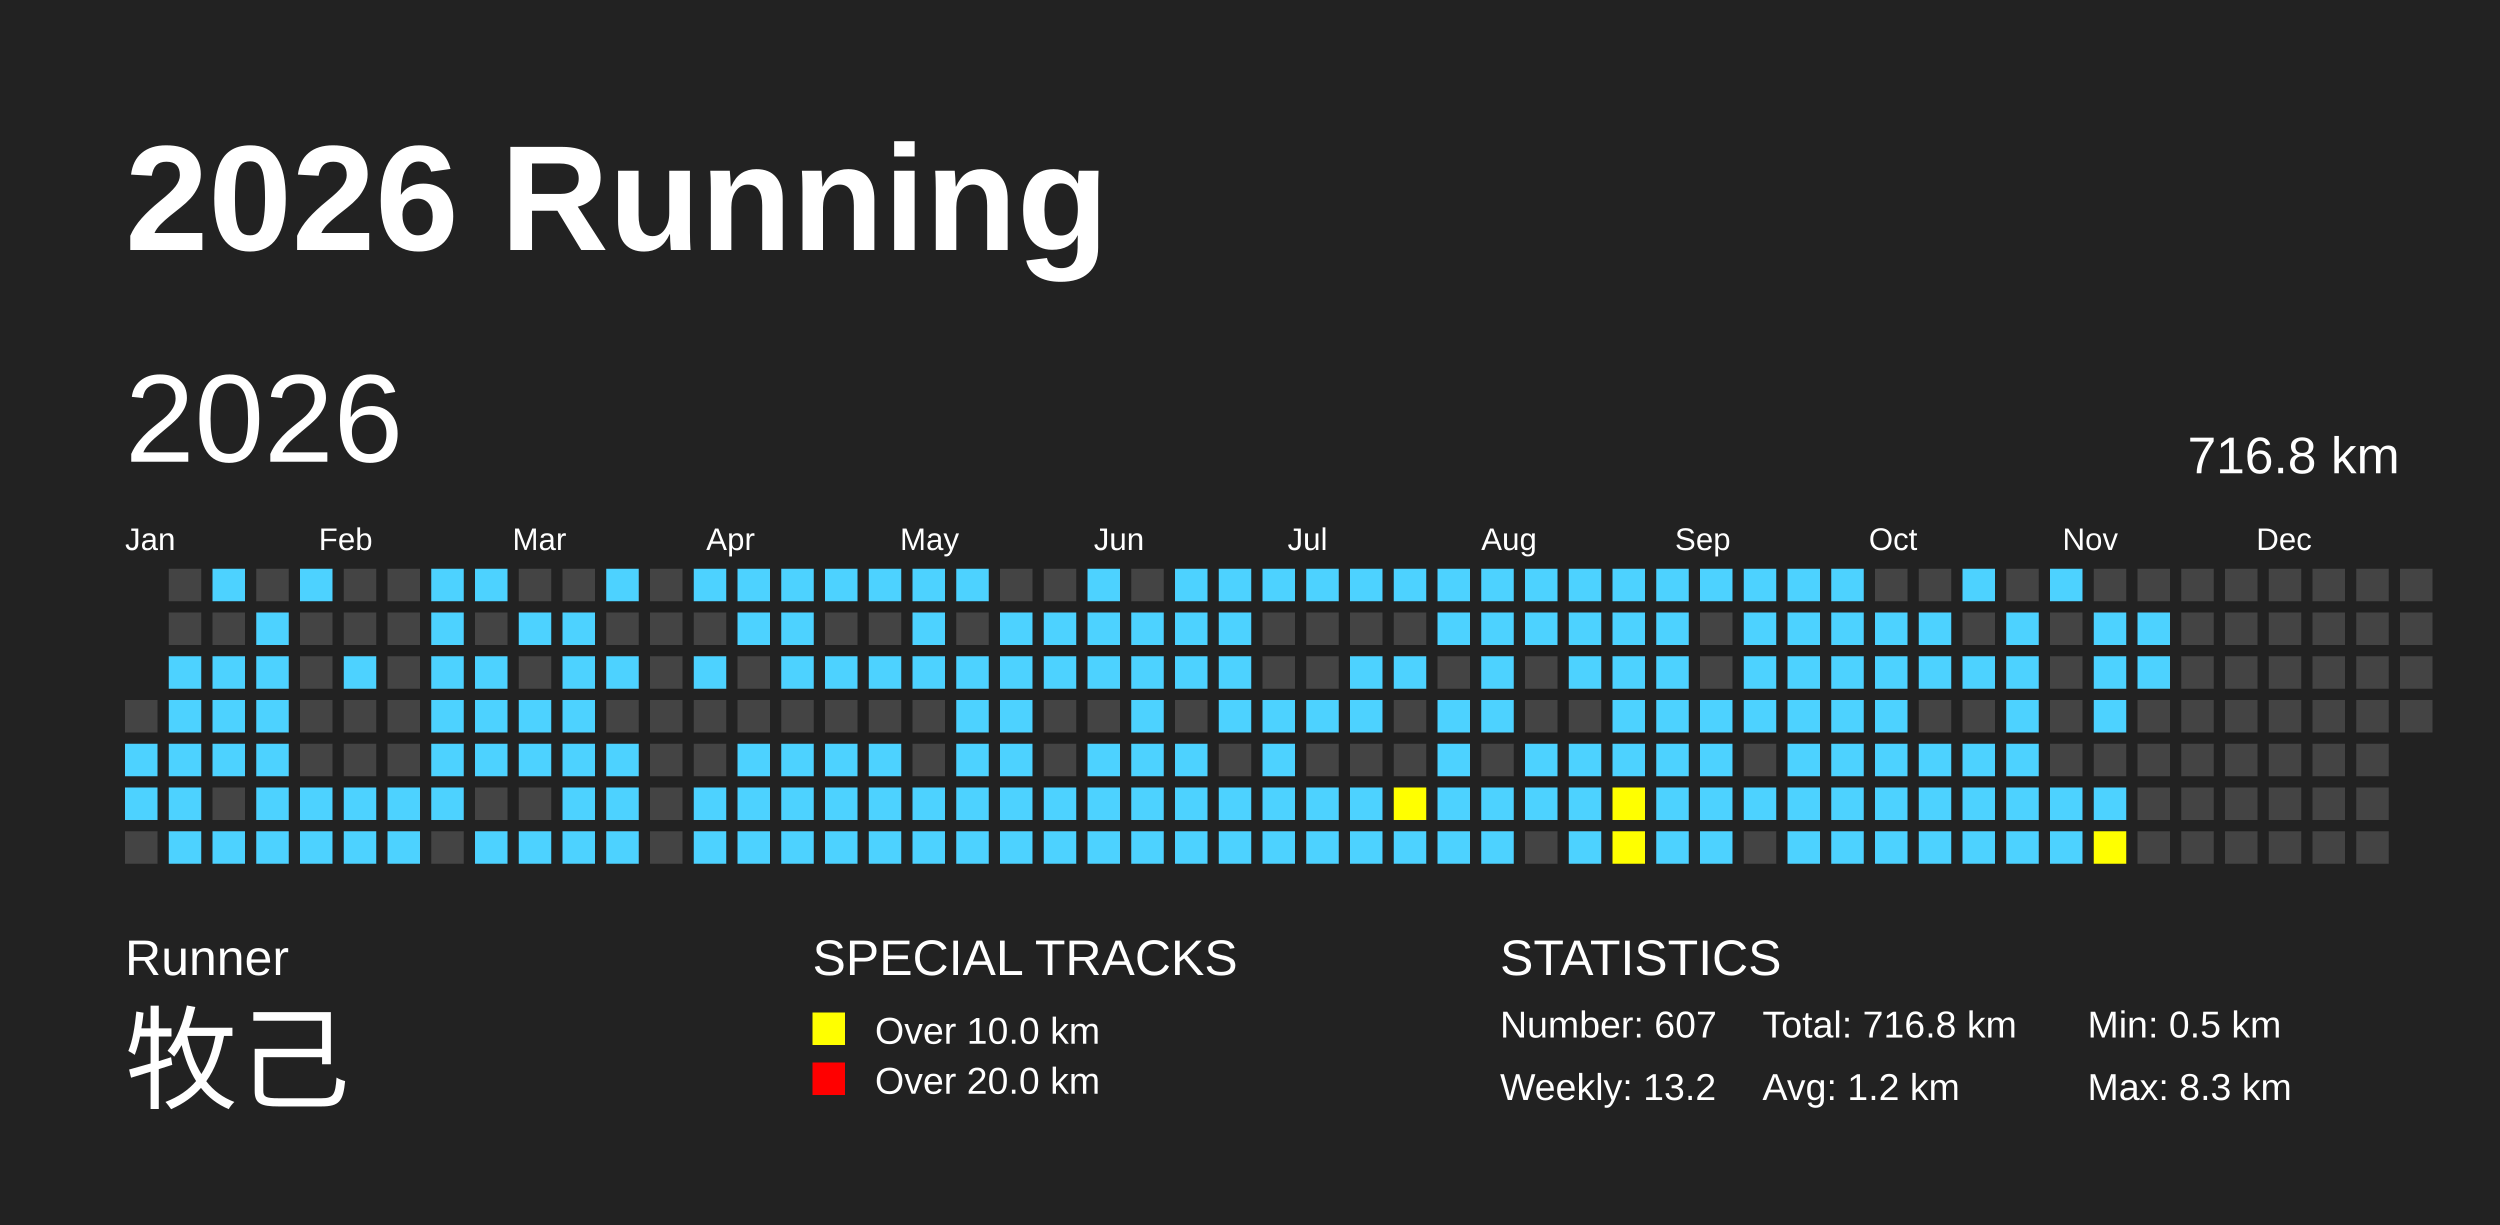
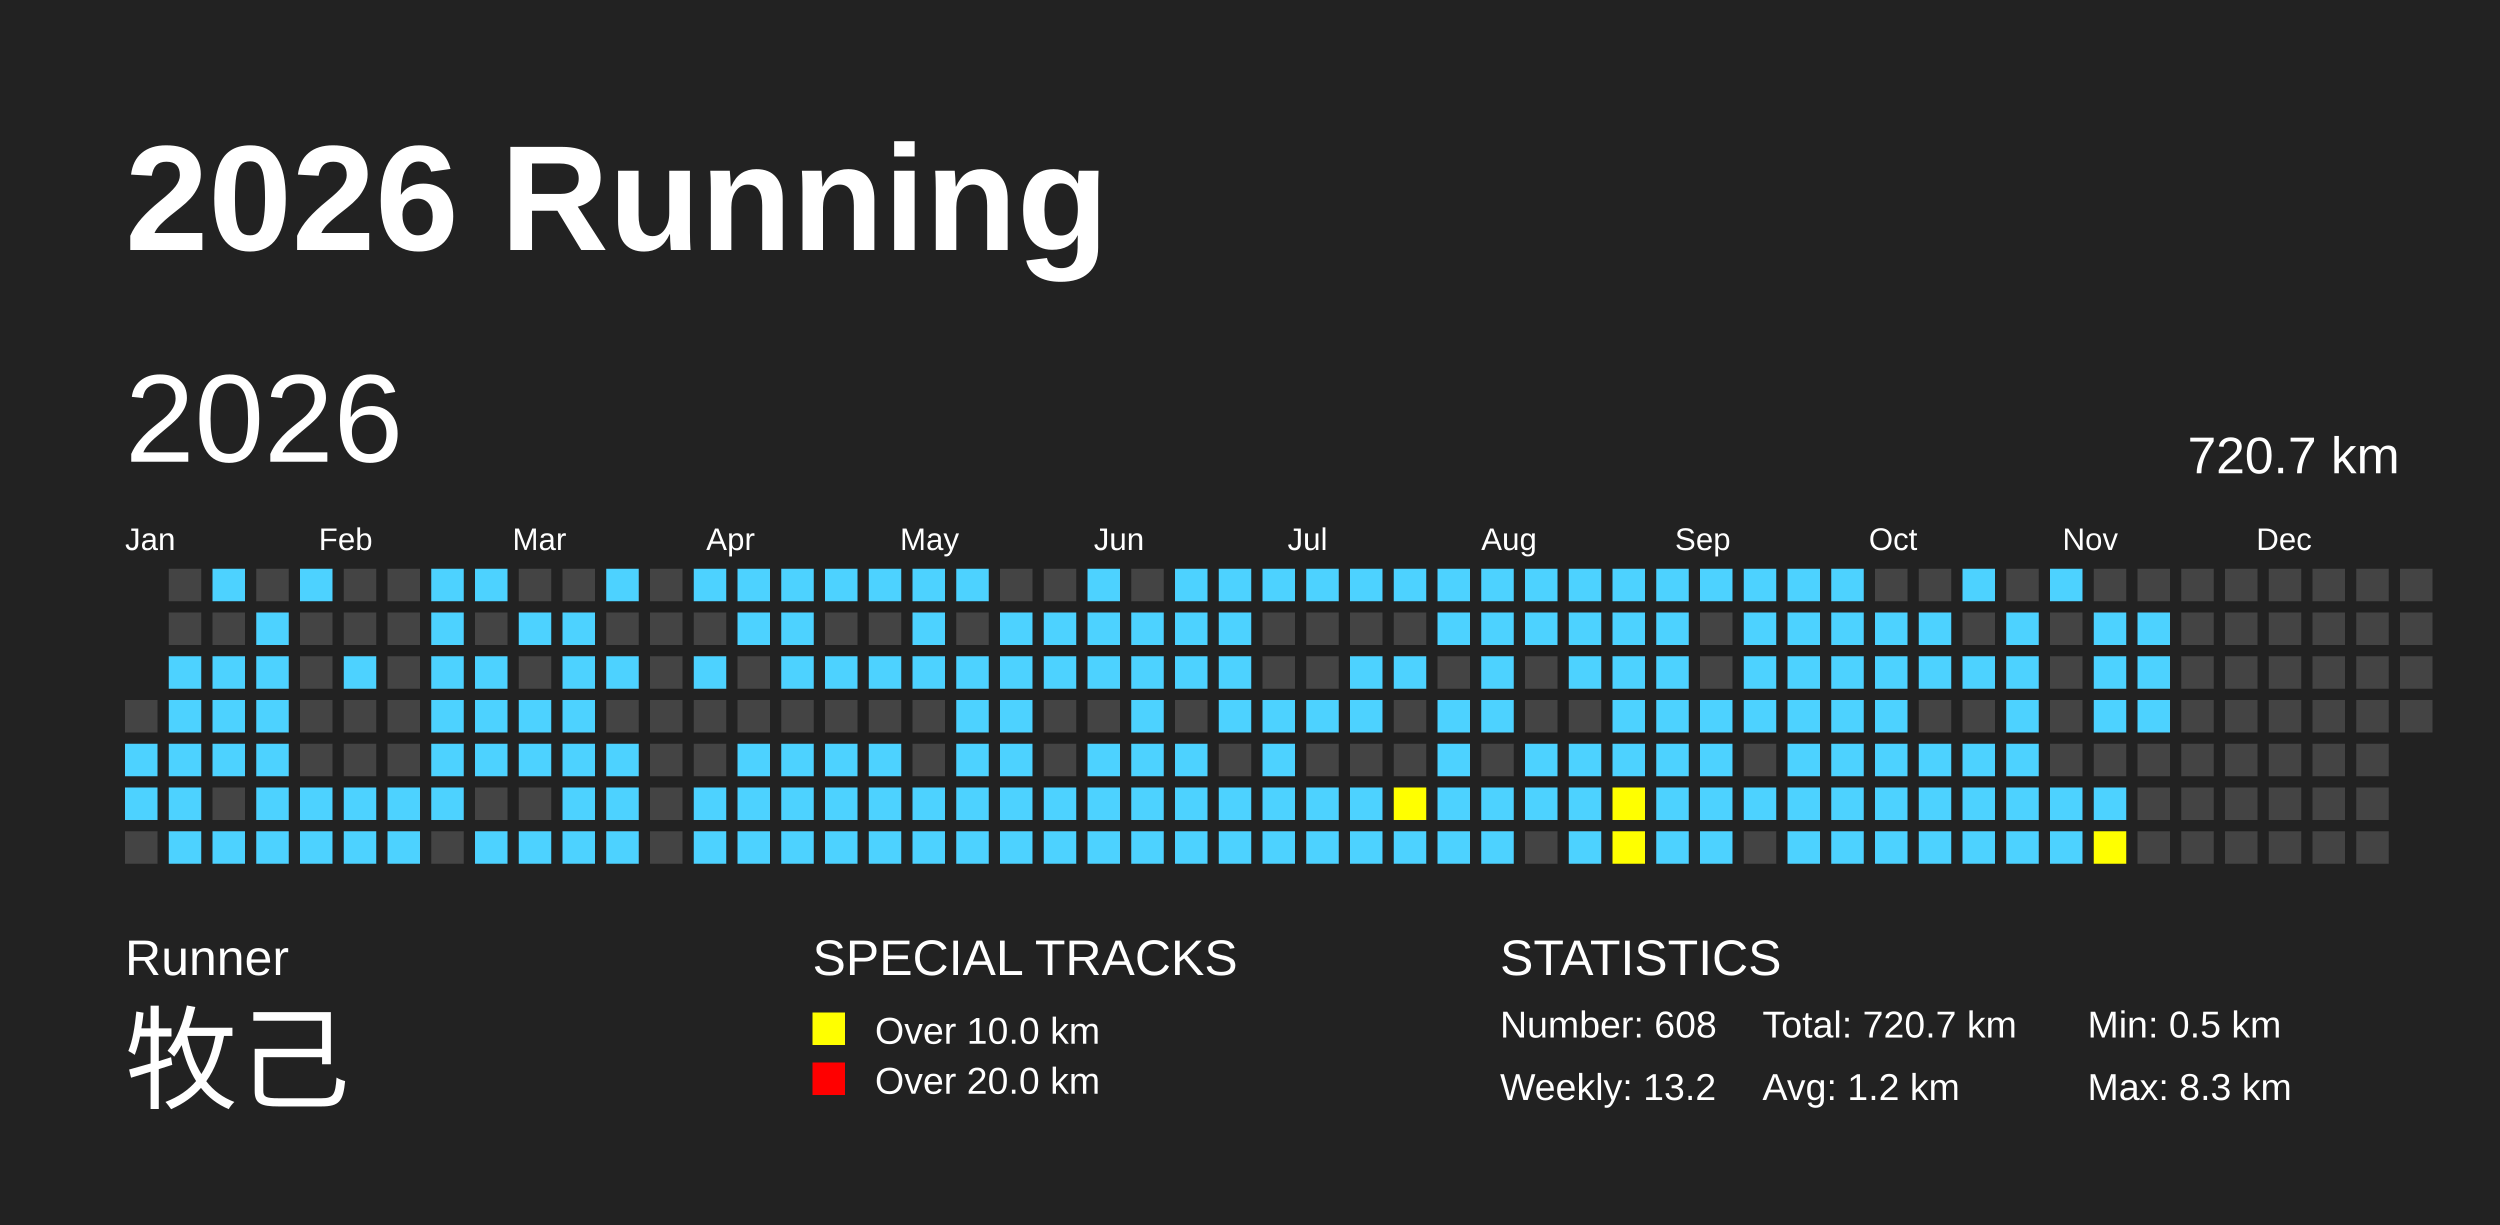
<svg xmlns="http://www.w3.org/2000/svg" baseProfile="full" height="98mm" version="1.1" viewBox="0,0,200,98" width="200mm">
  <defs>
    <pattern height="2" id="indoor-stripe" patternUnits="userSpaceOnUse" width="2">
      <line stroke="white" stroke-opacity="0.45" stroke-width="0.5" x1="0" x2="2" y1="2" y2="0" />
    </pattern>
  </defs>
  <rect fill="#222222" height="98" width="200" x="0" y="0" />
  <text fill="#FFFFFF" style="font-size:12px; font-family:Arial; font-weight:bold;" x="10" y="20">2026 Running</text>
  <text fill="#FFFFFF" style="font-size:4px; font-family:Arial" x="10" y="78">Runner</text>
  <text fill="#FFFFFF" style="font-size:9px; font-family:Arial" x="10" y="88">牧己</text>
  <text fill="#FFFFFF" style="font-size:4px; font-family:Arial" x="65" y="78">SPECIAL TRACKS</text>
  <rect fill="yellow" height="2.6" width="2.6" x="65" y="81" />
  <text fill="#FFFFFF" style="font-size:3px; font-family:Arial" x="70" y="83.5">Over 10.0 km</text>
  <rect fill="red" height="2.6" width="2.6" x="65" y="85" />
  <text fill="#FFFFFF" style="font-size:3px; font-family:Arial" x="70" y="87.5">Over 20.0 km</text>
  <text fill="#FFFFFF" style="font-size:4px; font-family:Arial" x="120" y="78">STATISTICS</text>
-   <text fill="#FFFFFF" style="font-size:3px; font-family:Arial" x="120" y="83">Number: 607</text>
+   <text fill="#FFFFFF" style="font-size:3px; font-family:Arial" x="120" y="83">Number: 608</text>
  <text fill="#FFFFFF" style="font-size:3px; font-family:Arial" x="120" y="88">Weekly: 13.2</text>
-   <text fill="#FFFFFF" style="font-size:3px; font-family:Arial" x="141" y="83">Total: 716.8 km</text>
+   <text fill="#FFFFFF" style="font-size:3px; font-family:Arial" x="141" y="83">Total: 720.7 km</text>
  <text fill="#FFFFFF" style="font-size:3px; font-family:Arial" x="141" y="88">Avg: 1.2 km</text>
  <text fill="#FFFFFF" style="font-size:3px; font-family:Arial" x="167" y="83">Min: 0.5 km</text>
  <text fill="#FFFFFF" style="font-size:3px; font-family:Arial" x="167" y="88">Max: 8.3 km</text>
  <text dominant-baseline="hanging" fill="#FFFFFF" style="font-size:10.0px; font-family:Arial;" x="10" y="30">2026</text>
-   <text dominant-baseline="hanging" fill="#FFFFFF" style="font-size:4.125px; font-family:Arial;" x="175" y="35">716.8 km</text>
+   <text dominant-baseline="hanging" fill="#FFFFFF" style="font-size:4.125px; font-family:Arial;" x="175" y="35">720.7 km</text>
  <text fill="#FFFFFF" style="font-size:2.5px; font-family:Arial" x="10.0" y="44">Jan</text>
  <text fill="#FFFFFF" style="font-size:2.5px; font-family:Arial" x="25.5" y="44">Feb</text>
  <text fill="#FFFFFF" style="font-size:2.5px; font-family:Arial" x="41.0" y="44">Mar</text>
  <text fill="#FFFFFF" style="font-size:2.5px; font-family:Arial" x="56.5" y="44">Apr</text>
  <text fill="#FFFFFF" style="font-size:2.5px; font-family:Arial" x="72.0" y="44">May</text>
  <text fill="#FFFFFF" style="font-size:2.5px; font-family:Arial" x="87.5" y="44">Jun</text>
  <text fill="#FFFFFF" style="font-size:2.5px; font-family:Arial" x="103.0" y="44">Jul</text>
  <text fill="#FFFFFF" style="font-size:2.5px; font-family:Arial" x="118.5" y="44">Aug</text>
  <text fill="#FFFFFF" style="font-size:2.5px; font-family:Arial" x="134.0" y="44">Sep</text>
  <text fill="#FFFFFF" style="font-size:2.5px; font-family:Arial" x="149.5" y="44">Oct</text>
  <text fill="#FFFFFF" style="font-size:2.5px; font-family:Arial" x="165.0" y="44">Nov</text>
  <text fill="#FFFFFF" style="font-size:2.5px; font-family:Arial" x="180.5" y="44">Dec</text>
  <rect fill="#444444" height="2.6" width="2.6" x="10.0" y="56.0" />
  <rect fill="#4DD2FF" height="2.6" width="2.6" x="10.0" y="59.5" />
  <rect fill="#4DD2FF" height="2.6" width="2.6" x="10.0" y="63.0" />
  <rect fill="#444444" height="2.6" width="2.6" x="10.0" y="66.5" />
  <rect fill="#444444" height="2.6" width="2.6" x="13.5" y="45.5" />
  <rect fill="#444444" height="2.6" width="2.6" x="13.5" y="49.0" />
  <rect fill="#4DD2FF" height="2.6" width="2.6" x="13.5" y="52.5" />
  <rect fill="#4DD2FF" height="2.6" width="2.6" x="13.5" y="56.0" />
  <rect fill="#4DD2FF" height="2.6" width="2.6" x="13.5" y="59.5" />
  <rect fill="#4DD2FF" height="2.6" width="2.6" x="13.5" y="63.0" />
  <rect fill="#4DD2FF" height="2.6" width="2.6" x="13.5" y="66.5" />
  <rect fill="#4DD2FF" height="2.6" width="2.6" x="17.0" y="45.5" />
  <rect fill="#444444" height="2.6" width="2.6" x="17.0" y="49.0" />
  <rect fill="#4DD2FF" height="2.6" width="2.6" x="17.0" y="52.5" />
  <rect fill="#4DD2FF" height="2.6" width="2.6" x="17.0" y="56.0" />
  <rect fill="#4DD2FF" height="2.6" width="2.6" x="17.0" y="59.5" />
  <rect fill="#444444" height="2.6" width="2.6" x="17.0" y="63.0" />
  <rect fill="#4DD2FF" height="2.6" width="2.6" x="17.0" y="66.5" />
  <rect fill="#444444" height="2.6" width="2.6" x="20.5" y="45.5" />
  <rect fill="#4DD2FF" height="2.6" width="2.6" x="20.5" y="49.0" />
  <rect fill="#4DD2FF" height="2.6" width="2.6" x="20.5" y="52.5" />
  <rect fill="#4DD2FF" height="2.6" width="2.6" x="20.5" y="56.0" />
  <rect fill="#4DD2FF" height="2.6" width="2.6" x="20.5" y="59.5" />
  <rect fill="#4DD2FF" height="2.6" width="2.6" x="20.5" y="63.0" />
  <rect fill="#4DD2FF" height="2.6" width="2.6" x="20.5" y="66.5" />
  <rect fill="#4DD2FF" height="2.6" width="2.6" x="24.0" y="45.5" />
  <rect fill="#444444" height="2.6" width="2.6" x="24.0" y="49.0" />
  <rect fill="#444444" height="2.6" width="2.6" x="24.0" y="52.5" />
  <rect fill="#444444" height="2.6" width="2.6" x="24.0" y="56.0" />
  <rect fill="#444444" height="2.6" width="2.6" x="24.0" y="59.5" />
  <rect fill="#4DD2FF" height="2.6" width="2.6" x="24.0" y="63.0" />
  <rect fill="#4DD2FF" height="2.6" width="2.6" x="24.0" y="66.5" />
  <rect fill="#444444" height="2.6" width="2.6" x="27.5" y="45.5" />
  <rect fill="#444444" height="2.6" width="2.6" x="27.5" y="49.0" />
  <rect fill="#4DD2FF" height="2.6" width="2.6" x="27.5" y="52.5" />
  <rect fill="#444444" height="2.6" width="2.6" x="27.5" y="56.0" />
  <rect fill="#444444" height="2.6" width="2.6" x="27.5" y="59.5" />
  <rect fill="#4DD2FF" height="2.6" width="2.6" x="27.5" y="63.0" />
  <rect fill="#4DD2FF" height="2.6" width="2.6" x="27.5" y="66.5" />
  <rect fill="#444444" height="2.6" width="2.6" x="31.0" y="45.5" />
  <rect fill="#444444" height="2.6" width="2.6" x="31.0" y="49.0" />
  <rect fill="#444444" height="2.6" width="2.6" x="31.0" y="52.5" />
  <rect fill="#444444" height="2.6" width="2.6" x="31.0" y="56.0" />
  <rect fill="#444444" height="2.6" width="2.6" x="31.0" y="59.5" />
  <rect fill="#4DD2FF" height="2.6" width="2.6" x="31.0" y="63.0" />
  <rect fill="#4DD2FF" height="2.6" width="2.6" x="31.0" y="66.5" />
  <rect fill="#4DD2FF" height="2.6" width="2.6" x="34.5" y="45.5" />
  <rect fill="#4DD2FF" height="2.6" width="2.6" x="34.5" y="49.0" />
  <rect fill="#4DD2FF" height="2.6" width="2.6" x="34.5" y="52.5" />
  <rect fill="#4DD2FF" height="2.6" width="2.6" x="34.5" y="56.0" />
  <rect fill="#4DD2FF" height="2.6" width="2.6" x="34.5" y="59.5" />
  <rect fill="#4DD2FF" height="2.6" width="2.6" x="34.5" y="63.0" />
  <rect fill="#444444" height="2.6" width="2.6" x="34.5" y="66.5" />
  <rect fill="#4DD2FF" height="2.6" width="2.6" x="38.0" y="45.5" />
  <rect fill="#444444" height="2.6" width="2.6" x="38.0" y="49.0" />
  <rect fill="#4DD2FF" height="2.6" width="2.6" x="38.0" y="52.5" />
  <rect fill="#4DD2FF" height="2.6" width="2.6" x="38.0" y="56.0" />
  <rect fill="#4DD2FF" height="2.6" width="2.6" x="38.0" y="59.5" />
  <rect fill="#444444" height="2.6" width="2.6" x="38.0" y="63.0" />
  <rect fill="#4DD2FF" height="2.6" width="2.6" x="38.0" y="66.5" />
  <rect fill="#444444" height="2.6" width="2.6" x="41.5" y="45.5" />
  <rect fill="#4DD2FF" height="2.6" width="2.6" x="41.5" y="49.0" />
  <rect fill="#444444" height="2.6" width="2.6" x="41.5" y="52.5" />
  <rect fill="#4DD2FF" height="2.6" width="2.6" x="41.5" y="56.0" />
  <rect fill="#4DD2FF" height="2.6" width="2.6" x="41.5" y="59.5" />
  <rect fill="#444444" height="2.6" width="2.6" x="41.5" y="63.0" />
  <rect fill="#4DD2FF" height="2.6" width="2.6" x="41.5" y="66.5" />
  <rect fill="#444444" height="2.6" width="2.6" x="45.0" y="45.5" />
  <rect fill="#4DD2FF" height="2.6" width="2.6" x="45.0" y="49.0" />
  <rect fill="#4DD2FF" height="2.6" width="2.6" x="45.0" y="52.5" />
  <rect fill="#4DD2FF" height="2.6" width="2.6" x="45.0" y="56.0" />
  <rect fill="#4DD2FF" height="2.6" width="2.6" x="45.0" y="59.5" />
  <rect fill="#4DD2FF" height="2.6" width="2.6" x="45.0" y="63.0" />
  <rect fill="#4DD2FF" height="2.6" width="2.6" x="45.0" y="66.5" />
  <rect fill="#4DD2FF" height="2.6" width="2.6" x="48.5" y="45.5" />
  <rect fill="#444444" height="2.6" width="2.6" x="48.5" y="49.0" />
  <rect fill="#4DD2FF" height="2.6" width="2.6" x="48.5" y="52.5" />
  <rect fill="#444444" height="2.6" width="2.6" x="48.5" y="56.0" />
  <rect fill="#4DD2FF" height="2.6" width="2.6" x="48.5" y="59.5" />
  <rect fill="#4DD2FF" height="2.6" width="2.6" x="48.5" y="63.0" />
  <rect fill="#4DD2FF" height="2.6" width="2.6" x="48.5" y="66.5" />
  <rect fill="#444444" height="2.6" width="2.6" x="52.0" y="45.5" />
  <rect fill="#444444" height="2.6" width="2.6" x="52.0" y="49.0" />
  <rect fill="#444444" height="2.6" width="2.6" x="52.0" y="52.5" />
  <rect fill="#444444" height="2.6" width="2.6" x="52.0" y="56.0" />
  <rect fill="#444444" height="2.6" width="2.6" x="52.0" y="59.5" />
  <rect fill="#444444" height="2.6" width="2.6" x="52.0" y="63.0" />
  <rect fill="#444444" height="2.6" width="2.6" x="52.0" y="66.5" />
  <rect fill="#4DD2FF" height="2.6" width="2.6" x="55.5" y="45.5" />
  <rect fill="#444444" height="2.6" width="2.6" x="55.5" y="49.0" />
  <rect fill="#4DD2FF" height="2.6" width="2.6" x="55.5" y="52.5" />
  <rect fill="#444444" height="2.6" width="2.6" x="55.5" y="56.0" />
  <rect fill="#444444" height="2.6" width="2.6" x="55.5" y="59.5" />
  <rect fill="#4DD2FF" height="2.6" width="2.6" x="55.5" y="63.0" />
  <rect fill="#4DD2FF" height="2.6" width="2.6" x="55.5" y="66.5" />
  <rect fill="#4DD2FF" height="2.6" width="2.6" x="59.0" y="45.5" />
  <rect fill="#4DD2FF" height="2.6" width="2.6" x="59.0" y="49.0" />
  <rect fill="#444444" height="2.6" width="2.6" x="59.0" y="52.5" />
  <rect fill="#444444" height="2.6" width="2.6" x="59.0" y="56.0" />
  <rect fill="#4DD2FF" height="2.6" width="2.6" x="59.0" y="59.5" />
  <rect fill="#4DD2FF" height="2.6" width="2.6" x="59.0" y="63.0" />
  <rect fill="#4DD2FF" height="2.6" width="2.6" x="59.0" y="66.5" />
  <rect fill="#4DD2FF" height="2.6" width="2.6" x="62.5" y="45.5" />
  <rect fill="#4DD2FF" height="2.6" width="2.6" x="62.5" y="49.0" />
  <rect fill="#4DD2FF" height="2.6" width="2.6" x="62.5" y="52.5" />
  <rect fill="#444444" height="2.6" width="2.6" x="62.5" y="56.0" />
  <rect fill="#4DD2FF" height="2.6" width="2.6" x="62.5" y="59.5" />
  <rect fill="#4DD2FF" height="2.6" width="2.6" x="62.5" y="63.0" />
  <rect fill="#4DD2FF" height="2.6" width="2.6" x="62.5" y="66.5" />
  <rect fill="#4DD2FF" height="2.6" width="2.6" x="66.0" y="45.5" />
  <rect fill="#444444" height="2.6" width="2.6" x="66.0" y="49.0" />
  <rect fill="#4DD2FF" height="2.6" width="2.6" x="66.0" y="52.5" />
  <rect fill="#444444" height="2.6" width="2.6" x="66.0" y="56.0" />
  <rect fill="#4DD2FF" height="2.6" width="2.6" x="66.0" y="59.5" />
  <rect fill="#4DD2FF" height="2.6" width="2.6" x="66.0" y="63.0" />
  <rect fill="#4DD2FF" height="2.6" width="2.6" x="66.0" y="66.5" />
  <rect fill="#4DD2FF" height="2.6" width="2.6" x="69.5" y="45.5" />
  <rect fill="#444444" height="2.6" width="2.6" x="69.5" y="49.0" />
  <rect fill="#4DD2FF" height="2.6" width="2.6" x="69.5" y="52.5" />
  <rect fill="#444444" height="2.6" width="2.6" x="69.5" y="56.0" />
  <rect fill="#4DD2FF" height="2.6" width="2.6" x="69.5" y="59.5" />
  <rect fill="#4DD2FF" height="2.6" width="2.6" x="69.5" y="63.0" />
  <rect fill="#4DD2FF" height="2.6" width="2.6" x="69.5" y="66.5" />
  <rect fill="#4DD2FF" height="2.6" width="2.6" x="73.0" y="45.5" />
  <rect fill="#4DD2FF" height="2.6" width="2.6" x="73.0" y="49.0" />
  <rect fill="#4DD2FF" height="2.6" width="2.6" x="73.0" y="52.5" />
  <rect fill="#444444" height="2.6" width="2.6" x="73.0" y="56.0" />
  <rect fill="#444444" height="2.6" width="2.6" x="73.0" y="59.5" />
  <rect fill="#4DD2FF" height="2.6" width="2.6" x="73.0" y="63.0" />
  <rect fill="#4DD2FF" height="2.6" width="2.6" x="73.0" y="66.5" />
  <rect fill="#4DD2FF" height="2.6" width="2.6" x="76.5" y="45.5" />
  <rect fill="#444444" height="2.6" width="2.6" x="76.5" y="49.0" />
  <rect fill="#4DD2FF" height="2.6" width="2.6" x="76.5" y="52.5" />
  <rect fill="#4DD2FF" height="2.6" width="2.6" x="76.5" y="56.0" />
  <rect fill="#4DD2FF" height="2.6" width="2.6" x="76.5" y="59.5" />
  <rect fill="#4DD2FF" height="2.6" width="2.6" x="76.5" y="63.0" />
  <rect fill="#4DD2FF" height="2.6" width="2.6" x="76.5" y="66.5" />
  <rect fill="#444444" height="2.6" width="2.6" x="80.0" y="45.5" />
  <rect fill="#4DD2FF" height="2.6" width="2.6" x="80.0" y="49.0" />
  <rect fill="#4DD2FF" height="2.6" width="2.6" x="80.0" y="52.5" />
  <rect fill="#4DD2FF" height="2.6" width="2.6" x="80.0" y="56.0" />
  <rect fill="#4DD2FF" height="2.6" width="2.6" x="80.0" y="59.5" />
  <rect fill="#4DD2FF" height="2.6" width="2.6" x="80.0" y="63.0" />
  <rect fill="#4DD2FF" height="2.6" width="2.6" x="80.0" y="66.5" />
  <rect fill="#444444" height="2.6" width="2.6" x="83.5" y="45.5" />
  <rect fill="#4DD2FF" height="2.6" width="2.6" x="83.5" y="49.0" />
  <rect fill="#4DD2FF" height="2.6" width="2.6" x="83.5" y="52.5" />
  <rect fill="#444444" height="2.6" width="2.6" x="83.5" y="56.0" />
  <rect fill="#444444" height="2.6" width="2.6" x="83.5" y="59.5" />
  <rect fill="#4DD2FF" height="2.6" width="2.6" x="83.5" y="63.0" />
  <rect fill="#4DD2FF" height="2.6" width="2.6" x="83.5" y="66.5" />
  <rect fill="#4DD2FF" height="2.6" width="2.6" x="87.0" y="45.5" />
  <rect fill="#4DD2FF" height="2.6" width="2.6" x="87.0" y="49.0" />
  <rect fill="#4DD2FF" height="2.6" width="2.6" x="87.0" y="52.5" />
  <rect fill="#444444" height="2.6" width="2.6" x="87.0" y="56.0" />
  <rect fill="#4DD2FF" height="2.6" width="2.6" x="87.0" y="59.5" />
  <rect fill="#4DD2FF" height="2.6" width="2.6" x="87.0" y="63.0" />
  <rect fill="#4DD2FF" height="2.6" width="2.6" x="87.0" y="66.5" />
  <rect fill="#444444" height="2.6" width="2.6" x="90.5" y="45.5" />
  <rect fill="#4DD2FF" height="2.6" width="2.6" x="90.5" y="49.0" />
  <rect fill="#4DD2FF" height="2.6" width="2.6" x="90.5" y="52.5" />
  <rect fill="#4DD2FF" height="2.6" width="2.6" x="90.5" y="56.0" />
  <rect fill="#4DD2FF" height="2.6" width="2.6" x="90.5" y="59.5" />
  <rect fill="#4DD2FF" height="2.6" width="2.6" x="90.5" y="63.0" />
  <rect fill="#4DD2FF" height="2.6" width="2.6" x="90.5" y="66.5" />
  <rect fill="#4DD2FF" height="2.6" width="2.6" x="94.0" y="45.5" />
  <rect fill="#4DD2FF" height="2.6" width="2.6" x="94.0" y="49.0" />
  <rect fill="#4DD2FF" height="2.6" width="2.6" x="94.0" y="52.5" />
  <rect fill="#444444" height="2.6" width="2.6" x="94.0" y="56.0" />
  <rect fill="#4DD2FF" height="2.6" width="2.6" x="94.0" y="59.5" />
  <rect fill="#4DD2FF" height="2.6" width="2.6" x="94.0" y="63.0" />
  <rect fill="#4DD2FF" height="2.6" width="2.6" x="94.0" y="66.5" />
  <rect fill="#4DD2FF" height="2.6" width="2.6" x="97.5" y="45.5" />
  <rect fill="#4DD2FF" height="2.6" width="2.6" x="97.5" y="49.0" />
  <rect fill="#4DD2FF" height="2.6" width="2.6" x="97.5" y="52.5" />
  <rect fill="#4DD2FF" height="2.6" width="2.6" x="97.5" y="56.0" />
  <rect fill="#444444" height="2.6" width="2.6" x="97.5" y="59.5" />
  <rect fill="#4DD2FF" height="2.6" width="2.6" x="97.5" y="63.0" />
  <rect fill="#4DD2FF" height="2.6" width="2.6" x="97.5" y="66.5" />
  <rect fill="#4DD2FF" height="2.6" width="2.6" x="101.0" y="45.5" />
  <rect fill="#444444" height="2.6" width="2.6" x="101.0" y="49.0" />
  <rect fill="#444444" height="2.6" width="2.6" x="101.0" y="52.5" />
  <rect fill="#4DD2FF" height="2.6" width="2.6" x="101.0" y="56.0" />
  <rect fill="#4DD2FF" height="2.6" width="2.6" x="101.0" y="59.5" />
  <rect fill="#4DD2FF" height="2.6" width="2.6" x="101.0" y="63.0" />
  <rect fill="#4DD2FF" height="2.6" width="2.6" x="101.0" y="66.5" />
  <rect fill="#4DD2FF" height="2.6" width="2.6" x="104.5" y="45.5" />
  <rect fill="#444444" height="2.6" width="2.6" x="104.5" y="49.0" />
  <rect fill="#444444" height="2.6" width="2.6" x="104.5" y="52.5" />
  <rect fill="#4DD2FF" height="2.6" width="2.6" x="104.5" y="56.0" />
  <rect fill="#444444" height="2.6" width="2.6" x="104.5" y="59.5" />
  <rect fill="#4DD2FF" height="2.6" width="2.6" x="104.5" y="63.0" />
  <rect fill="#4DD2FF" height="2.6" width="2.6" x="104.5" y="66.5" />
  <rect fill="#4DD2FF" height="2.6" width="2.6" x="108.0" y="45.5" />
  <rect fill="#444444" height="2.6" width="2.6" x="108.0" y="49.0" />
  <rect fill="#4DD2FF" height="2.6" width="2.6" x="108.0" y="52.5" />
  <rect fill="#4DD2FF" height="2.6" width="2.6" x="108.0" y="56.0" />
  <rect fill="#444444" height="2.6" width="2.6" x="108.0" y="59.5" />
  <rect fill="#4DD2FF" height="2.6" width="2.6" x="108.0" y="63.0" />
  <rect fill="#4DD2FF" height="2.6" width="2.6" x="108.0" y="66.5" />
  <rect fill="#4DD2FF" height="2.6" width="2.6" x="111.5" y="45.5" />
  <rect fill="#444444" height="2.6" width="2.6" x="111.5" y="49.0" />
  <rect fill="#4DD2FF" height="2.6" width="2.6" x="111.5" y="52.5" />
  <rect fill="#444444" height="2.6" width="2.6" x="111.5" y="56.0" />
  <rect fill="#444444" height="2.6" width="2.6" x="111.5" y="59.5" />
  <rect fill="yellow" height="2.6" width="2.6" x="111.5" y="63.0" />
  <rect fill="#4DD2FF" height="2.6" width="2.6" x="111.5" y="66.5" />
  <rect fill="#4DD2FF" height="2.6" width="2.6" x="115.0" y="45.5" />
  <rect fill="#4DD2FF" height="2.6" width="2.6" x="115.0" y="49.0" />
  <rect fill="#444444" height="2.6" width="2.6" x="115.0" y="52.5" />
  <rect fill="#4DD2FF" height="2.6" width="2.6" x="115.0" y="56.0" />
  <rect fill="#4DD2FF" height="2.6" width="2.6" x="115.0" y="59.5" />
  <rect fill="#4DD2FF" height="2.6" width="2.6" x="115.0" y="63.0" />
  <rect fill="#4DD2FF" height="2.6" width="2.6" x="115.0" y="66.5" />
  <rect fill="#4DD2FF" height="2.6" width="2.6" x="118.5" y="45.5" />
  <rect fill="#4DD2FF" height="2.6" width="2.6" x="118.5" y="49.0" />
  <rect fill="#4DD2FF" height="2.6" width="2.6" x="118.5" y="52.5" />
  <rect fill="#4DD2FF" height="2.6" width="2.6" x="118.5" y="56.0" />
  <rect fill="#444444" height="2.6" width="2.6" x="118.5" y="59.5" />
  <rect fill="#4DD2FF" height="2.6" width="2.6" x="118.5" y="63.0" />
  <rect fill="#4DD2FF" height="2.6" width="2.6" x="118.5" y="66.5" />
  <rect fill="#4DD2FF" height="2.6" width="2.6" x="122.0" y="45.5" />
  <rect fill="#4DD2FF" height="2.6" width="2.6" x="122.0" y="49.0" />
  <rect fill="#444444" height="2.6" width="2.6" x="122.0" y="52.5" />
  <rect fill="#444444" height="2.6" width="2.6" x="122.0" y="56.0" />
  <rect fill="#4DD2FF" height="2.6" width="2.6" x="122.0" y="59.5" />
  <rect fill="#4DD2FF" height="2.6" width="2.6" x="122.0" y="63.0" />
  <rect fill="#444444" height="2.6" width="2.6" x="122.0" y="66.5" />
  <rect fill="#4DD2FF" height="2.6" width="2.6" x="125.5" y="45.5" />
  <rect fill="#4DD2FF" height="2.6" width="2.6" x="125.5" y="49.0" />
  <rect fill="#4DD2FF" height="2.6" width="2.6" x="125.5" y="52.5" />
  <rect fill="#444444" height="2.6" width="2.6" x="125.5" y="56.0" />
  <rect fill="#4DD2FF" height="2.6" width="2.6" x="125.5" y="59.5" />
  <rect fill="#4DD2FF" height="2.6" width="2.6" x="125.5" y="63.0" />
  <rect fill="#4DD2FF" height="2.6" width="2.6" x="125.5" y="66.5" />
  <rect fill="#4DD2FF" height="2.6" width="2.6" x="129.0" y="45.5" />
  <rect fill="#4DD2FF" height="2.6" width="2.6" x="129.0" y="49.0" />
  <rect fill="#4DD2FF" height="2.6" width="2.6" x="129.0" y="52.5" />
  <rect fill="#4DD2FF" height="2.6" width="2.6" x="129.0" y="56.0" />
  <rect fill="#4DD2FF" height="2.6" width="2.6" x="129.0" y="59.5" />
  <rect fill="yellow" height="2.6" width="2.6" x="129.0" y="63.0" />
  <rect fill="yellow" height="2.6" width="2.6" x="129.0" y="66.5" />
  <rect fill="#4DD2FF" height="2.6" width="2.6" x="132.5" y="45.5" />
  <rect fill="#4DD2FF" height="2.6" width="2.6" x="132.5" y="49.0" />
  <rect fill="#4DD2FF" height="2.6" width="2.6" x="132.5" y="52.5" />
  <rect fill="#4DD2FF" height="2.6" width="2.6" x="132.5" y="56.0" />
  <rect fill="#4DD2FF" height="2.6" width="2.6" x="132.5" y="59.5" />
  <rect fill="#4DD2FF" height="2.6" width="2.6" x="132.5" y="63.0" />
  <rect fill="#4DD2FF" height="2.6" width="2.6" x="132.5" y="66.5" />
  <rect fill="#4DD2FF" height="2.6" width="2.6" x="136.0" y="45.5" />
  <rect fill="#444444" height="2.6" width="2.6" x="136.0" y="49.0" />
  <rect fill="#444444" height="2.6" width="2.6" x="136.0" y="52.5" />
  <rect fill="#4DD2FF" height="2.6" width="2.6" x="136.0" y="56.0" />
  <rect fill="#4DD2FF" height="2.6" width="2.6" x="136.0" y="59.5" />
  <rect fill="#4DD2FF" height="2.6" width="2.6" x="136.0" y="63.0" />
  <rect fill="#4DD2FF" height="2.6" width="2.6" x="136.0" y="66.5" />
  <rect fill="#4DD2FF" height="2.6" width="2.6" x="139.5" y="45.5" />
  <rect fill="#4DD2FF" height="2.6" width="2.6" x="139.5" y="49.0" />
  <rect fill="#4DD2FF" height="2.6" width="2.6" x="139.5" y="52.5" />
  <rect fill="#4DD2FF" height="2.6" width="2.6" x="139.5" y="56.0" />
  <rect fill="#444444" height="2.6" width="2.6" x="139.5" y="59.5" />
  <rect fill="#4DD2FF" height="2.6" width="2.6" x="139.5" y="63.0" />
  <rect fill="#444444" height="2.6" width="2.6" x="139.5" y="66.5" />
  <rect fill="#4DD2FF" height="2.6" width="2.6" x="143.0" y="45.5" />
  <rect fill="#4DD2FF" height="2.6" width="2.6" x="143.0" y="49.0" />
  <rect fill="#4DD2FF" height="2.6" width="2.6" x="143.0" y="52.5" />
  <rect fill="#4DD2FF" height="2.6" width="2.6" x="143.0" y="56.0" />
  <rect fill="#4DD2FF" height="2.6" width="2.6" x="143.0" y="59.5" />
  <rect fill="#4DD2FF" height="2.6" width="2.6" x="143.0" y="63.0" />
  <rect fill="#4DD2FF" height="2.6" width="2.6" x="143.0" y="66.5" />
  <rect fill="#4DD2FF" height="2.6" width="2.6" x="146.5" y="45.5" />
  <rect fill="#4DD2FF" height="2.6" width="2.6" x="146.5" y="49.0" />
  <rect fill="#4DD2FF" height="2.6" width="2.6" x="146.5" y="52.5" />
  <rect fill="#4DD2FF" height="2.6" width="2.6" x="146.5" y="56.0" />
  <rect fill="#4DD2FF" height="2.6" width="2.6" x="146.5" y="59.5" />
  <rect fill="#4DD2FF" height="2.6" width="2.6" x="146.5" y="63.0" />
  <rect fill="#4DD2FF" height="2.6" width="2.6" x="146.5" y="66.5" />
  <rect fill="#444444" height="2.6" width="2.6" x="150.0" y="45.5" />
  <rect fill="#4DD2FF" height="2.6" width="2.6" x="150.0" y="49.0" />
  <rect fill="#4DD2FF" height="2.6" width="2.6" x="150.0" y="52.5" />
  <rect fill="#4DD2FF" height="2.6" width="2.6" x="150.0" y="56.0" />
  <rect fill="#4DD2FF" height="2.6" width="2.6" x="150.0" y="59.5" />
  <rect fill="#4DD2FF" height="2.6" width="2.6" x="150.0" y="63.0" />
  <rect fill="#4DD2FF" height="2.6" width="2.6" x="150.0" y="66.5" />
  <rect fill="#444444" height="2.6" width="2.6" x="153.5" y="45.5" />
  <rect fill="#4DD2FF" height="2.6" width="2.6" x="153.5" y="49.0" />
  <rect fill="#4DD2FF" height="2.6" width="2.6" x="153.5" y="52.5" />
  <rect fill="#444444" height="2.6" width="2.6" x="153.5" y="56.0" />
  <rect fill="#4DD2FF" height="2.6" width="2.6" x="153.5" y="59.5" />
  <rect fill="#4DD2FF" height="2.6" width="2.6" x="153.5" y="63.0" />
  <rect fill="#4DD2FF" height="2.6" width="2.6" x="153.5" y="66.5" />
  <rect fill="#4DD2FF" height="2.6" width="2.6" x="157.0" y="45.5" />
  <rect fill="#444444" height="2.6" width="2.6" x="157.0" y="49.0" />
  <rect fill="#4DD2FF" height="2.6" width="2.6" x="157.0" y="52.5" />
  <rect fill="#444444" height="2.6" width="2.6" x="157.0" y="56.0" />
  <rect fill="#4DD2FF" height="2.6" width="2.6" x="157.0" y="59.5" />
  <rect fill="#4DD2FF" height="2.6" width="2.6" x="157.0" y="63.0" />
  <rect fill="#4DD2FF" height="2.6" width="2.6" x="157.0" y="66.5" />
  <rect fill="#444444" height="2.6" width="2.6" x="160.5" y="45.5" />
  <rect fill="#4DD2FF" height="2.6" width="2.6" x="160.5" y="49.0" />
  <rect fill="#4DD2FF" height="2.6" width="2.6" x="160.5" y="52.5" />
  <rect fill="#4DD2FF" height="2.6" width="2.6" x="160.5" y="56.0" />
  <rect fill="#4DD2FF" height="2.6" width="2.6" x="160.5" y="59.5" />
  <rect fill="#4DD2FF" height="2.6" width="2.6" x="160.5" y="63.0" />
  <rect fill="#4DD2FF" height="2.6" width="2.6" x="160.5" y="66.5" />
  <rect fill="#4DD2FF" height="2.6" width="2.6" x="164.0" y="45.5" />
  <rect fill="#444444" height="2.6" width="2.6" x="164.0" y="49.0" />
  <rect fill="#444444" height="2.6" width="2.6" x="164.0" y="52.5" />
  <rect fill="#444444" height="2.6" width="2.6" x="164.0" y="56.0" />
  <rect fill="#444444" height="2.6" width="2.6" x="164.0" y="59.5" />
  <rect fill="#4DD2FF" height="2.6" width="2.6" x="164.0" y="63.0" />
  <rect fill="#4DD2FF" height="2.6" width="2.6" x="164.0" y="66.5" />
  <rect fill="#444444" height="2.6" width="2.6" x="167.5" y="45.5" />
  <rect fill="#4DD2FF" height="2.6" width="2.6" x="167.5" y="49.0" />
  <rect fill="#4DD2FF" height="2.6" width="2.6" x="167.5" y="52.5" />
  <rect fill="#4DD2FF" height="2.6" width="2.6" x="167.5" y="56.0" />
  <rect fill="#444444" height="2.6" width="2.6" x="167.5" y="59.5" />
  <rect fill="#4DD2FF" height="2.6" width="2.6" x="167.5" y="63.0" />
  <rect fill="yellow" height="2.6" width="2.6" x="167.5" y="66.5" />
  <rect fill="#444444" height="2.6" width="2.6" x="171.0" y="45.5" />
  <rect fill="#4DD2FF" height="2.6" width="2.6" x="171.0" y="49.0" />
  <rect fill="#4DD2FF" height="2.6" width="2.6" x="171.0" y="52.5" />
-   <rect fill="#444444" height="2.6" width="2.6" x="171.0" y="56.0" />
+   <rect fill="#4DD2FF" height="2.6" width="2.6" x="171.0" y="56.0" />
  <rect fill="#444444" height="2.6" width="2.6" x="171.0" y="59.5" />
  <rect fill="#444444" height="2.6" width="2.6" x="171.0" y="63.0" />
  <rect fill="#444444" height="2.6" width="2.6" x="171.0" y="66.5" />
  <rect fill="#444444" height="2.6" width="2.6" x="174.5" y="45.5" />
  <rect fill="#444444" height="2.6" width="2.6" x="174.5" y="49.0" />
  <rect fill="#444444" height="2.6" width="2.6" x="174.5" y="52.5" />
  <rect fill="#444444" height="2.6" width="2.6" x="174.5" y="56.0" />
  <rect fill="#444444" height="2.6" width="2.6" x="174.5" y="59.5" />
  <rect fill="#444444" height="2.6" width="2.6" x="174.5" y="63.0" />
  <rect fill="#444444" height="2.6" width="2.6" x="174.5" y="66.5" />
  <rect fill="#444444" height="2.6" width="2.6" x="178.0" y="45.5" />
  <rect fill="#444444" height="2.6" width="2.6" x="178.0" y="49.0" />
  <rect fill="#444444" height="2.6" width="2.6" x="178.0" y="52.5" />
  <rect fill="#444444" height="2.6" width="2.6" x="178.0" y="56.0" />
  <rect fill="#444444" height="2.6" width="2.6" x="178.0" y="59.5" />
  <rect fill="#444444" height="2.6" width="2.6" x="178.0" y="63.0" />
  <rect fill="#444444" height="2.6" width="2.6" x="178.0" y="66.5" />
  <rect fill="#444444" height="2.6" width="2.6" x="181.5" y="45.5" />
  <rect fill="#444444" height="2.6" width="2.6" x="181.5" y="49.0" />
  <rect fill="#444444" height="2.6" width="2.6" x="181.5" y="52.5" />
  <rect fill="#444444" height="2.6" width="2.6" x="181.5" y="56.0" />
  <rect fill="#444444" height="2.6" width="2.6" x="181.5" y="59.5" />
  <rect fill="#444444" height="2.6" width="2.6" x="181.5" y="63.0" />
  <rect fill="#444444" height="2.6" width="2.6" x="181.5" y="66.5" />
  <rect fill="#444444" height="2.6" width="2.6" x="185.0" y="45.5" />
  <rect fill="#444444" height="2.6" width="2.6" x="185.0" y="49.0" />
  <rect fill="#444444" height="2.6" width="2.6" x="185.0" y="52.5" />
  <rect fill="#444444" height="2.6" width="2.6" x="185.0" y="56.0" />
  <rect fill="#444444" height="2.6" width="2.6" x="185.0" y="59.5" />
  <rect fill="#444444" height="2.6" width="2.6" x="185.0" y="63.0" />
  <rect fill="#444444" height="2.6" width="2.6" x="185.0" y="66.5" />
  <rect fill="#444444" height="2.6" width="2.6" x="188.5" y="45.5" />
  <rect fill="#444444" height="2.6" width="2.6" x="188.5" y="49.0" />
  <rect fill="#444444" height="2.6" width="2.6" x="188.5" y="52.5" />
  <rect fill="#444444" height="2.6" width="2.6" x="188.5" y="56.0" />
  <rect fill="#444444" height="2.6" width="2.6" x="188.5" y="59.5" />
  <rect fill="#444444" height="2.6" width="2.6" x="188.5" y="63.0" />
  <rect fill="#444444" height="2.6" width="2.6" x="188.5" y="66.5" />
  <rect fill="#444444" height="2.6" width="2.6" x="192.0" y="45.5" />
  <rect fill="#444444" height="2.6" width="2.6" x="192.0" y="49.0" />
  <rect fill="#444444" height="2.6" width="2.6" x="192.0" y="52.5" />
  <rect fill="#444444" height="2.6" width="2.6" x="192.0" y="56.0" />
</svg>
